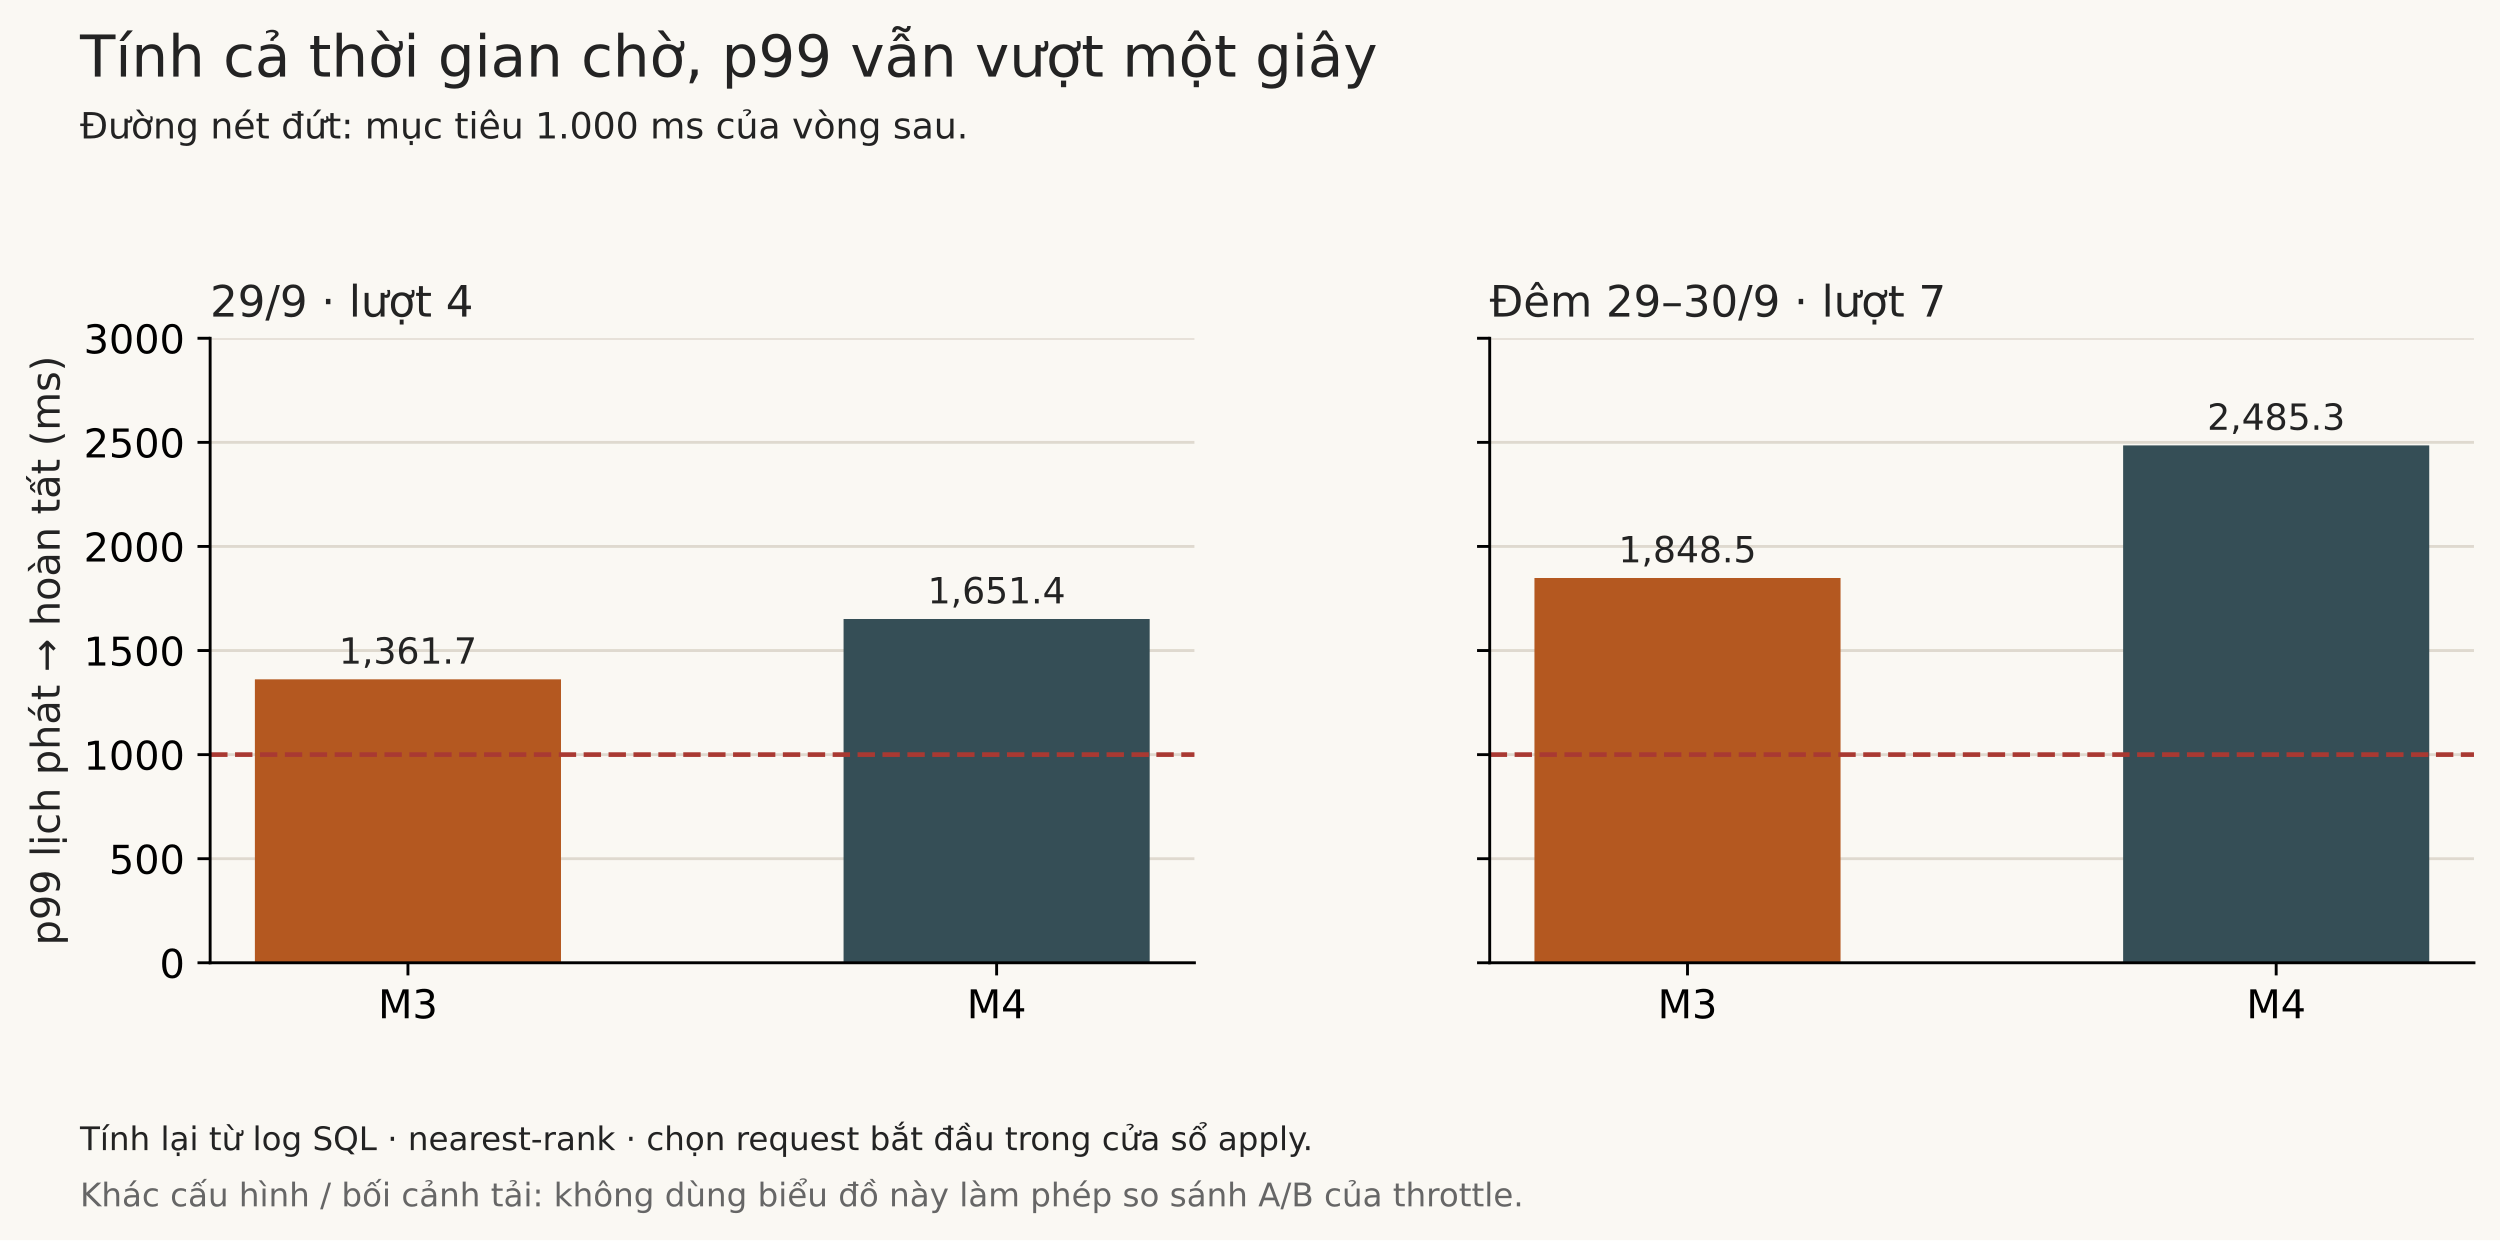
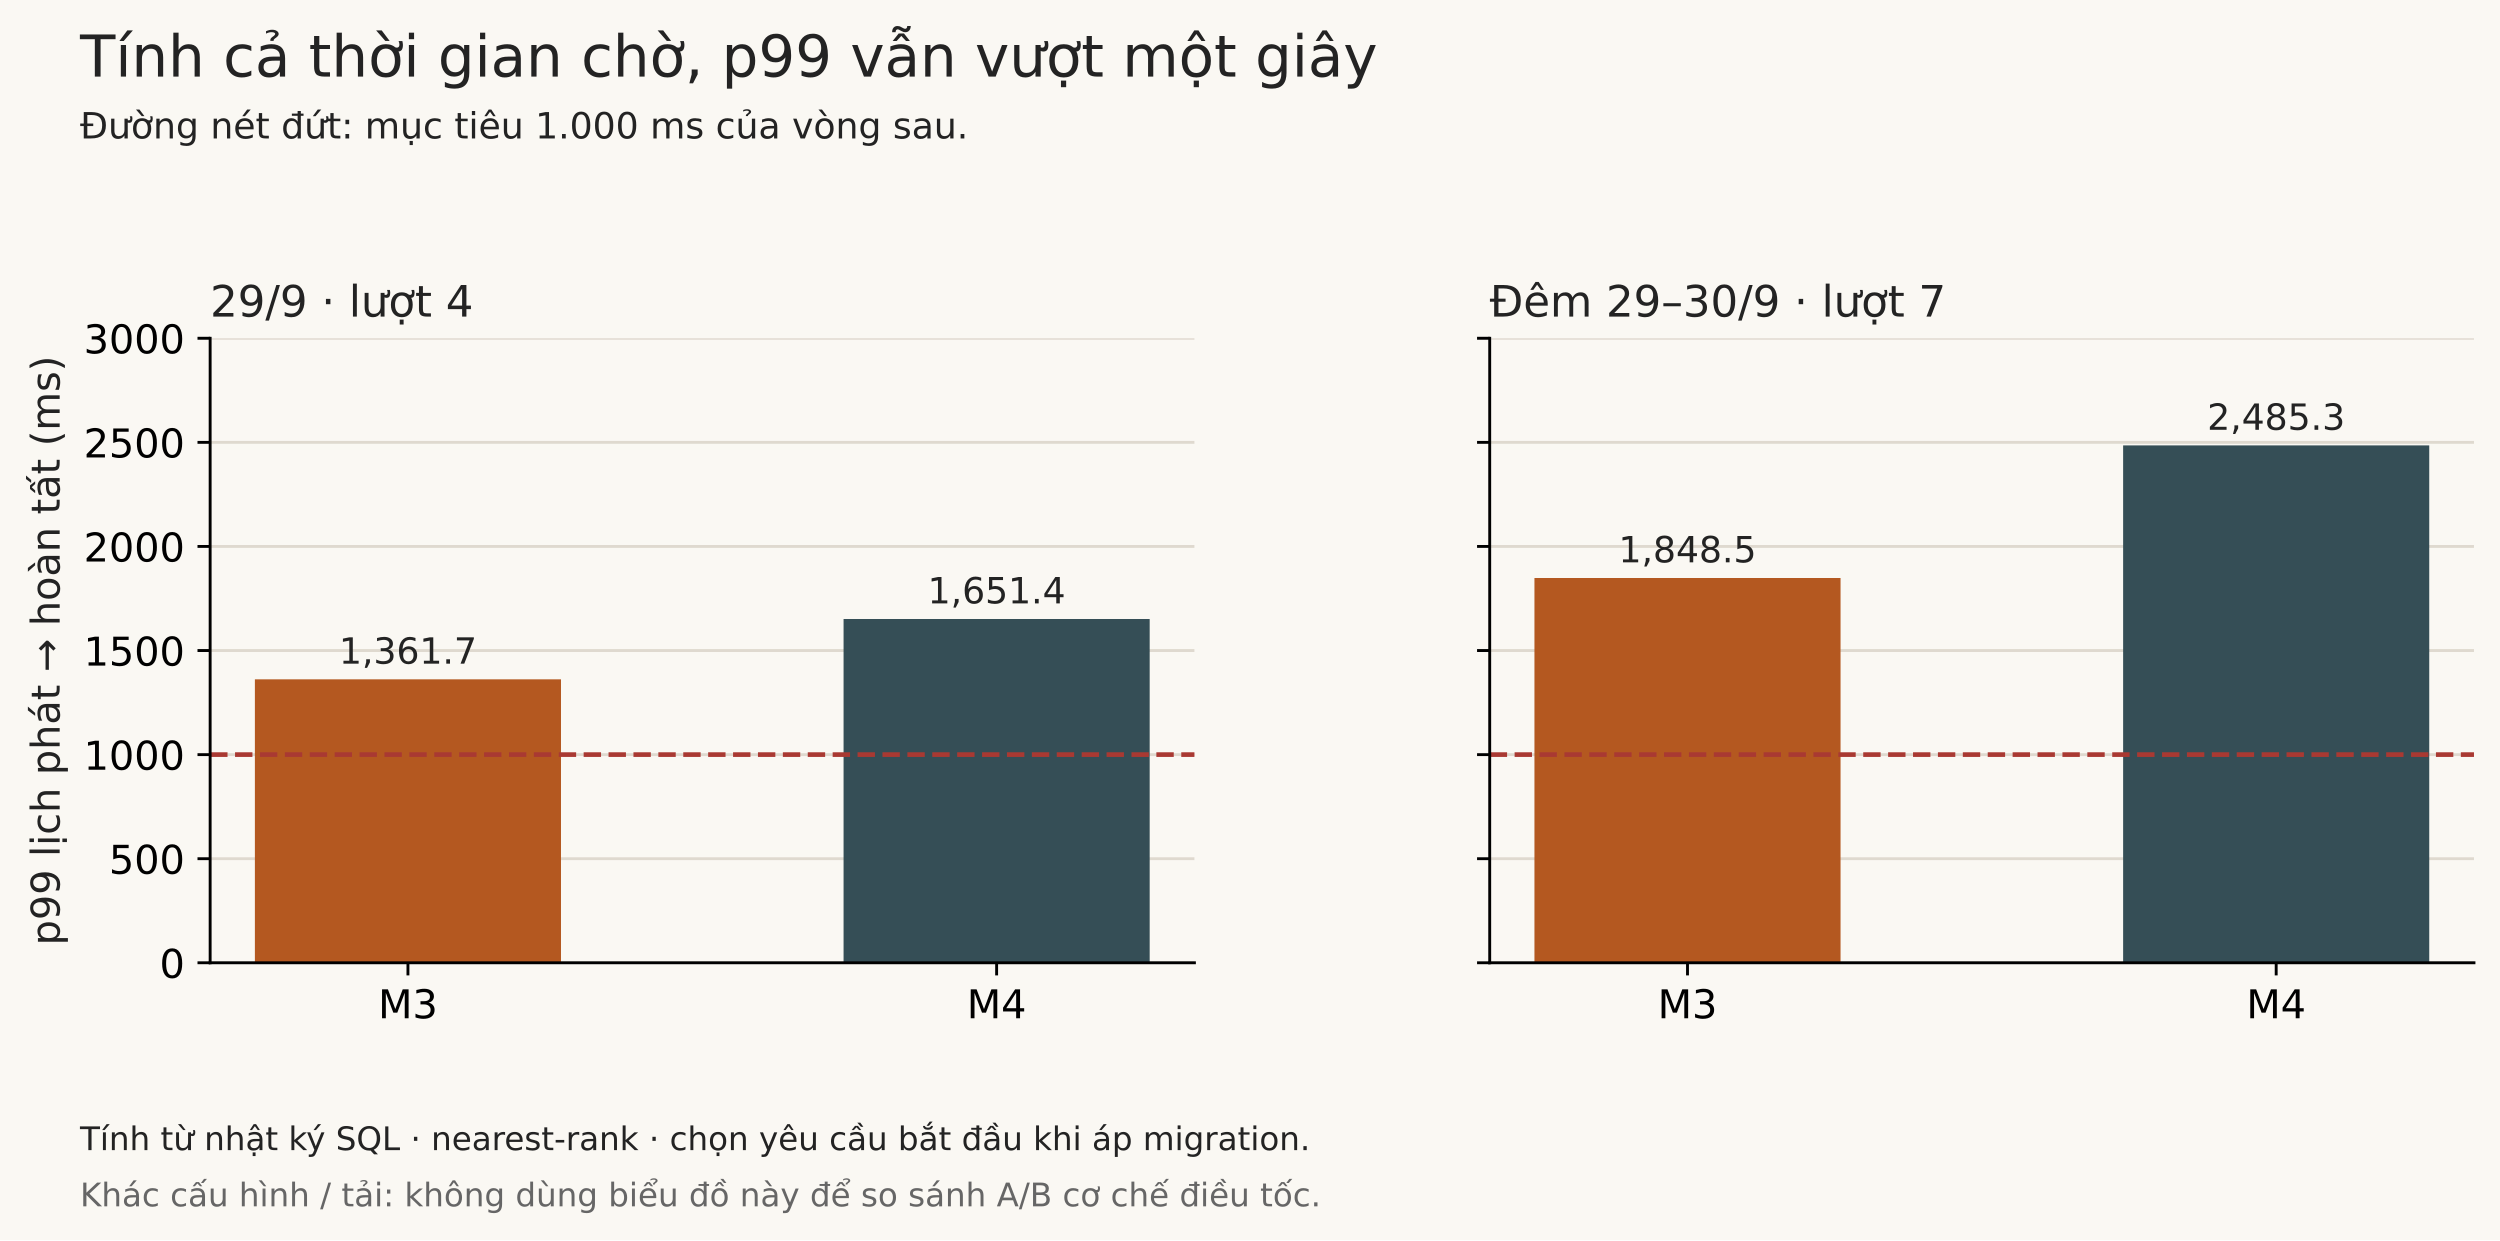
<svg xmlns="http://www.w3.org/2000/svg" xmlns:xlink="http://www.w3.org/1999/xlink" width="691.746pt" height="343.154pt" viewBox="0 0 691.746 343.154" version="1.1">
  <defs>
    <style type="text/css">*{stroke-linejoin: round; stroke-linecap: butt}</style>
  </defs>
  <g id="figure_1">
    <g id="patch_1">
-       <path d="M 0 343.154  L 691.746 343.154  L 691.746 -0  L 0 -0  z " style="fill: #faf8f3" />
+       <path d="M 0 343.154 L 691.746 343.154 L 691.746 -0 L 0 -0 z " style="fill: #faf8f3" />
    </g>
    <g id="axes_1">
      <g id="patch_2">
-         <path d="M 58.146 266.4  L 330.494 266.4  L 330.494 93.6  L 58.146 93.6  z " style="fill: #faf8f3" />
+         <path d="M 58.146 266.4 L 330.494 266.4 L 330.494 93.6 L 58.146 93.6 z " style="fill: #faf8f3" />
      </g>
      <g id="matplotlib.axis_1">
        <g id="xtick_1">
          <g id="line2d_1">
            <defs>
-               <path id="m92a89f9622" d="M 0 0  L 0 3.5  " style="stroke: #000000; stroke-width: 0.8" />
+               <path id="m0f8a3e6636" d="M 0 0 L 0 3.5 " style="stroke: #000000; stroke-width: 0.8" />
            </defs>
            <g>
-               <use xlink:href="#m92a89f9622" x="112.877" y="266.4" style="stroke: #000000; stroke-width: 0.8" />
+               <use xlink:href="#m0f8a3e6636" x="112.877" y="266.4" style="stroke: #000000; stroke-width: 0.8" />
            </g>
          </g>
          <g id="text_1">
            <text style="font-size: 11px; font-family: 'DejaVu Sans'; text-anchor: middle" x="112.877" y="281.757" transform="rotate(-0 112.8765 281.7574)">M3</text>
          </g>
        </g>
        <g id="xtick_2">
          <g id="line2d_2">
            <g>
-               <use xlink:href="#m92a89f9622" x="275.764" y="266.4" style="stroke: #000000; stroke-width: 0.8" />
+               <use xlink:href="#m0f8a3e6636" x="275.764" y="266.4" style="stroke: #000000; stroke-width: 0.8" />
            </g>
          </g>
          <g id="text_2">
            <text style="font-size: 11px; font-family: 'DejaVu Sans'; text-anchor: middle" x="275.764" y="281.757" transform="rotate(-0 275.764 281.7574)">M4</text>
          </g>
        </g>
      </g>
      <g id="matplotlib.axis_2">
        <g id="ytick_1">
          <g id="line2d_3">
-             <path d="M 58.146 266.4  L 330.494 266.4  " clip-path="url(#pc567ae4591)" style="fill: none; stroke: #dfd9cf; stroke-width: 0.8; stroke-linecap: square" />
+             <path d="M 58.146 266.4 L 330.494 266.4 " clip-path="url(#p926e802fef)" style="fill: none; stroke: #dfd9cf; stroke-width: 0.8; stroke-linecap: square" />
          </g>
          <g id="line2d_4">
            <defs>
-               <path id="m52563db8f1" d="M 0 0  L -3.5 0  " style="stroke: #000000; stroke-width: 0.8" />
+               <path id="maf99561906" d="M 0 0 L -3.5 0 " style="stroke: #000000; stroke-width: 0.8" />
            </defs>
            <g>
-               <use xlink:href="#m52563db8f1" x="58.146" y="266.4" style="stroke: #000000; stroke-width: 0.8" />
+               <use xlink:href="#maf99561906" x="58.146" y="266.4" style="stroke: #000000; stroke-width: 0.8" />
            </g>
          </g>
          <g id="text_3">
            <text style="font-size: 11px; font-family: 'DejaVu Sans'; text-anchor: end" x="51.146" y="270.579" transform="rotate(-0 51.14633 270.5787)">0</text>
          </g>
        </g>
        <g id="ytick_2">
          <g id="line2d_5">
-             <path d="M 58.146 237.6  L 330.494 237.6  " clip-path="url(#pc567ae4591)" style="fill: none; stroke: #dfd9cf; stroke-width: 0.8; stroke-linecap: square" />
+             <path d="M 58.146 237.6 L 330.494 237.6 " clip-path="url(#p926e802fef)" style="fill: none; stroke: #dfd9cf; stroke-width: 0.8; stroke-linecap: square" />
          </g>
          <g id="line2d_6">
            <g>
-               <use xlink:href="#m52563db8f1" x="58.146" y="237.6" style="stroke: #000000; stroke-width: 0.8" />
+               <use xlink:href="#maf99561906" x="58.146" y="237.6" style="stroke: #000000; stroke-width: 0.8" />
            </g>
          </g>
          <g id="text_4">
            <text style="font-size: 11px; font-family: 'DejaVu Sans'; text-anchor: end" x="51.146" y="241.779" transform="rotate(-0 51.14633 241.7787)">500</text>
          </g>
        </g>
        <g id="ytick_3">
          <g id="line2d_7">
-             <path d="M 58.146 208.8  L 330.494 208.8  " clip-path="url(#pc567ae4591)" style="fill: none; stroke: #dfd9cf; stroke-width: 0.8; stroke-linecap: square" />
+             <path d="M 58.146 208.8 L 330.494 208.8 " clip-path="url(#p926e802fef)" style="fill: none; stroke: #dfd9cf; stroke-width: 0.8; stroke-linecap: square" />
          </g>
          <g id="line2d_8">
            <g>
-               <use xlink:href="#m52563db8f1" x="58.146" y="208.8" style="stroke: #000000; stroke-width: 0.8" />
+               <use xlink:href="#maf99561906" x="58.146" y="208.8" style="stroke: #000000; stroke-width: 0.8" />
            </g>
          </g>
          <g id="text_5">
            <text style="font-size: 11px; font-family: 'DejaVu Sans'; text-anchor: end" x="51.146" y="212.979" transform="rotate(-0 51.14633 212.9787)">1000</text>
          </g>
        </g>
        <g id="ytick_4">
          <g id="line2d_9">
-             <path d="M 58.146 180  L 330.494 180  " clip-path="url(#pc567ae4591)" style="fill: none; stroke: #dfd9cf; stroke-width: 0.8; stroke-linecap: square" />
+             <path d="M 58.146 180 L 330.494 180 " clip-path="url(#p926e802fef)" style="fill: none; stroke: #dfd9cf; stroke-width: 0.8; stroke-linecap: square" />
          </g>
          <g id="line2d_10">
            <g>
-               <use xlink:href="#m52563db8f1" x="58.146" y="180" style="stroke: #000000; stroke-width: 0.8" />
+               <use xlink:href="#maf99561906" x="58.146" y="180" style="stroke: #000000; stroke-width: 0.8" />
            </g>
          </g>
          <g id="text_6">
            <text style="font-size: 11px; font-family: 'DejaVu Sans'; text-anchor: end" x="51.146" y="184.179" transform="rotate(-0 51.14633 184.1787)">1500</text>
          </g>
        </g>
        <g id="ytick_5">
          <g id="line2d_11">
-             <path d="M 58.146 151.2  L 330.494 151.2  " clip-path="url(#pc567ae4591)" style="fill: none; stroke: #dfd9cf; stroke-width: 0.8; stroke-linecap: square" />
+             <path d="M 58.146 151.2 L 330.494 151.2 " clip-path="url(#p926e802fef)" style="fill: none; stroke: #dfd9cf; stroke-width: 0.8; stroke-linecap: square" />
          </g>
          <g id="line2d_12">
            <g>
-               <use xlink:href="#m52563db8f1" x="58.146" y="151.2" style="stroke: #000000; stroke-width: 0.8" />
+               <use xlink:href="#maf99561906" x="58.146" y="151.2" style="stroke: #000000; stroke-width: 0.8" />
            </g>
          </g>
          <g id="text_7">
            <text style="font-size: 11px; font-family: 'DejaVu Sans'; text-anchor: end" x="51.146" y="155.379" transform="rotate(-0 51.14633 155.3787)">2000</text>
          </g>
        </g>
        <g id="ytick_6">
          <g id="line2d_13">
-             <path d="M 58.146 122.4  L 330.494 122.4  " clip-path="url(#pc567ae4591)" style="fill: none; stroke: #dfd9cf; stroke-width: 0.8; stroke-linecap: square" />
+             <path d="M 58.146 122.4 L 330.494 122.4 " clip-path="url(#p926e802fef)" style="fill: none; stroke: #dfd9cf; stroke-width: 0.8; stroke-linecap: square" />
          </g>
          <g id="line2d_14">
            <g>
-               <use xlink:href="#m52563db8f1" x="58.146" y="122.4" style="stroke: #000000; stroke-width: 0.8" />
+               <use xlink:href="#maf99561906" x="58.146" y="122.4" style="stroke: #000000; stroke-width: 0.8" />
            </g>
          </g>
          <g id="text_8">
            <text style="font-size: 11px; font-family: 'DejaVu Sans'; text-anchor: end" x="51.146" y="126.579" transform="rotate(-0 51.14633 126.5787)">2500</text>
          </g>
        </g>
        <g id="ytick_7">
          <g id="line2d_15">
-             <path d="M 58.146 93.6  L 330.494 93.6  " clip-path="url(#pc567ae4591)" style="fill: none; stroke: #dfd9cf; stroke-width: 0.8; stroke-linecap: square" />
+             <path d="M 58.146 93.6 L 330.494 93.6 " clip-path="url(#p926e802fef)" style="fill: none; stroke: #dfd9cf; stroke-width: 0.8; stroke-linecap: square" />
          </g>
          <g id="line2d_16">
            <g>
-               <use xlink:href="#m52563db8f1" x="58.146" y="93.6" style="stroke: #000000; stroke-width: 0.8" />
+               <use xlink:href="#maf99561906" x="58.146" y="93.6" style="stroke: #000000; stroke-width: 0.8" />
            </g>
          </g>
          <g id="text_9">
            <text style="font-size: 11px; font-family: 'DejaVu Sans'; text-anchor: end" x="51.146" y="97.779" transform="rotate(-0 51.14633 97.77871)">3000</text>
          </g>
        </g>
        <g id="text_10">
          <text style="font-size: 11px; font-family: 'DejaVu Sans'; text-anchor: middle; fill: #232323" x="16.509" y="180" transform="rotate(-90 16.50875 180)">p99 lịch phát → hoàn tất (ms)</text>
        </g>
      </g>
      <g id="patch_3">
-         <path d="M 70.526 266.4  L 155.227 266.4  L 155.227 187.966  L 70.526 187.966  z " clip-path="url(#pc567ae4591)" style="fill: #b45820" />
+         <path d="M 70.526 266.4 L 155.227 266.4 L 155.227 187.966 L 70.526 187.966 z " clip-path="url(#p926e802fef)" style="fill: #b45820" />
      </g>
      <g id="patch_4">
-         <path d="M 233.413 266.4  L 318.115 266.4  L 318.115 171.28  L 233.413 171.28  z " clip-path="url(#pc567ae4591)" style="fill: #354e56" />
+         <path d="M 233.413 266.4 L 318.115 266.4 L 318.115 171.28 L 233.413 171.28 z " clip-path="url(#p926e802fef)" style="fill: #354e56" />
      </g>
      <g id="line2d_17">
-         <path d="M 58.146 208.8  L 330.494 208.8  " clip-path="url(#pc567ae4591)" style="fill: none; stroke-dasharray: 4.81,2.08; stroke-dashoffset: 0; stroke: #a93932; stroke-width: 1.3" />
+         <path d="M 58.146 208.8 L 330.494 208.8 " clip-path="url(#p926e802fef)" style="fill: none; stroke-dasharray: 4.81,2.08; stroke-dashoffset: 0; stroke: #a93932; stroke-width: 1.3" />
      </g>
      <g id="patch_5">
-         <path d="M 58.146 266.4  L 58.146 93.6  " style="fill: none; stroke: #000000; stroke-width: 0.8; stroke-linejoin: miter; stroke-linecap: square" />
+         <path d="M 58.146 266.4 L 58.146 93.6 " style="fill: none; stroke: #000000; stroke-width: 0.8; stroke-linejoin: miter; stroke-linecap: square" />
      </g>
      <g id="patch_6">
-         <path d="M 58.146 266.4  L 330.494 266.4  " style="fill: none; stroke: #000000; stroke-width: 0.8; stroke-linejoin: miter; stroke-linecap: square" />
+         <path d="M 58.146 266.4 L 330.494 266.4 " style="fill: none; stroke: #000000; stroke-width: 0.8; stroke-linejoin: miter; stroke-linecap: square" />
      </g>
      <g id="text_11">
        <text style="font-size: 10px; font-family: 'DejaVu Sans'; text-anchor: middle; fill: #232323" x="112.877" y="183.646" transform="rotate(-0 112.8765 183.6457)">1,361.7</text>
      </g>
      <g id="text_12">
        <text style="font-size: 10px; font-family: 'DejaVu Sans'; text-anchor: middle; fill: #232323" x="275.764" y="166.96" transform="rotate(-0 275.764 166.9603)">1,651.4</text>
      </g>
      <g id="text_13">
        <text style="font-size: 12px; font-family: 'DejaVu Sans'; text-anchor: start; fill: #232323" x="58.146" y="87.6" transform="rotate(-0 58.14633 87.6)">29/9 · lượt 4</text>
      </g>
    </g>
    <g id="axes_2">
      <g id="patch_7">
-         <path d="M 412.199 266.4  L 684.546 266.4  L 684.546 93.6  L 412.199 93.6  z " style="fill: #faf8f3" />
+         <path d="M 412.199 266.4 L 684.546 266.4 L 684.546 93.6 L 412.199 93.6 z " style="fill: #faf8f3" />
      </g>
      <g id="matplotlib.axis_3">
        <g id="xtick_3">
          <g id="line2d_18">
            <g>
-               <use xlink:href="#m92a89f9622" x="466.929" y="266.4" style="stroke: #000000; stroke-width: 0.8" />
+               <use xlink:href="#m0f8a3e6636" x="466.929" y="266.4" style="stroke: #000000; stroke-width: 0.8" />
            </g>
          </g>
          <g id="text_14">
            <text style="font-size: 11px; font-family: 'DejaVu Sans'; text-anchor: middle" x="466.929" y="281.757" transform="rotate(-0 466.9287 281.7574)">M3</text>
          </g>
        </g>
        <g id="xtick_4">
          <g id="line2d_19">
            <g>
-               <use xlink:href="#m92a89f9622" x="629.816" y="266.4" style="stroke: #000000; stroke-width: 0.8" />
+               <use xlink:href="#m0f8a3e6636" x="629.816" y="266.4" style="stroke: #000000; stroke-width: 0.8" />
            </g>
          </g>
          <g id="text_15">
            <text style="font-size: 11px; font-family: 'DejaVu Sans'; text-anchor: middle" x="629.816" y="281.757" transform="rotate(-0 629.8161 281.7574)">M4</text>
          </g>
        </g>
      </g>
      <g id="matplotlib.axis_4">
        <g id="ytick_8">
          <g id="line2d_20">
-             <path d="M 412.199 266.4  L 684.546 266.4  " clip-path="url(#p567996c9bb)" style="fill: none; stroke: #dfd9cf; stroke-width: 0.8; stroke-linecap: square" />
+             <path d="M 412.199 266.4 L 684.546 266.4 " clip-path="url(#p9a9afb515d)" style="fill: none; stroke: #dfd9cf; stroke-width: 0.8; stroke-linecap: square" />
          </g>
          <g id="line2d_21">
            <g>
-               <use xlink:href="#m52563db8f1" x="412.199" y="266.4" style="stroke: #000000; stroke-width: 0.8" />
+               <use xlink:href="#maf99561906" x="412.199" y="266.4" style="stroke: #000000; stroke-width: 0.8" />
            </g>
          </g>
        </g>
        <g id="ytick_9">
          <g id="line2d_22">
-             <path d="M 412.199 237.6  L 684.546 237.6  " clip-path="url(#p567996c9bb)" style="fill: none; stroke: #dfd9cf; stroke-width: 0.8; stroke-linecap: square" />
+             <path d="M 412.199 237.6 L 684.546 237.6 " clip-path="url(#p9a9afb515d)" style="fill: none; stroke: #dfd9cf; stroke-width: 0.8; stroke-linecap: square" />
          </g>
          <g id="line2d_23">
            <g>
-               <use xlink:href="#m52563db8f1" x="412.199" y="237.6" style="stroke: #000000; stroke-width: 0.8" />
+               <use xlink:href="#maf99561906" x="412.199" y="237.6" style="stroke: #000000; stroke-width: 0.8" />
            </g>
          </g>
        </g>
        <g id="ytick_10">
          <g id="line2d_24">
-             <path d="M 412.199 208.8  L 684.546 208.8  " clip-path="url(#p567996c9bb)" style="fill: none; stroke: #dfd9cf; stroke-width: 0.8; stroke-linecap: square" />
+             <path d="M 412.199 208.8 L 684.546 208.8 " clip-path="url(#p9a9afb515d)" style="fill: none; stroke: #dfd9cf; stroke-width: 0.8; stroke-linecap: square" />
          </g>
          <g id="line2d_25">
            <g>
-               <use xlink:href="#m52563db8f1" x="412.199" y="208.8" style="stroke: #000000; stroke-width: 0.8" />
+               <use xlink:href="#maf99561906" x="412.199" y="208.8" style="stroke: #000000; stroke-width: 0.8" />
            </g>
          </g>
        </g>
        <g id="ytick_11">
          <g id="line2d_26">
-             <path d="M 412.199 180  L 684.546 180  " clip-path="url(#p567996c9bb)" style="fill: none; stroke: #dfd9cf; stroke-width: 0.8; stroke-linecap: square" />
+             <path d="M 412.199 180 L 684.546 180 " clip-path="url(#p9a9afb515d)" style="fill: none; stroke: #dfd9cf; stroke-width: 0.8; stroke-linecap: square" />
          </g>
          <g id="line2d_27">
            <g>
-               <use xlink:href="#m52563db8f1" x="412.199" y="180" style="stroke: #000000; stroke-width: 0.8" />
+               <use xlink:href="#maf99561906" x="412.199" y="180" style="stroke: #000000; stroke-width: 0.8" />
            </g>
          </g>
        </g>
        <g id="ytick_12">
          <g id="line2d_28">
-             <path d="M 412.199 151.2  L 684.546 151.2  " clip-path="url(#p567996c9bb)" style="fill: none; stroke: #dfd9cf; stroke-width: 0.8; stroke-linecap: square" />
+             <path d="M 412.199 151.2 L 684.546 151.2 " clip-path="url(#p9a9afb515d)" style="fill: none; stroke: #dfd9cf; stroke-width: 0.8; stroke-linecap: square" />
          </g>
          <g id="line2d_29">
            <g>
-               <use xlink:href="#m52563db8f1" x="412.199" y="151.2" style="stroke: #000000; stroke-width: 0.8" />
+               <use xlink:href="#maf99561906" x="412.199" y="151.2" style="stroke: #000000; stroke-width: 0.8" />
            </g>
          </g>
        </g>
        <g id="ytick_13">
          <g id="line2d_30">
-             <path d="M 412.199 122.4  L 684.546 122.4  " clip-path="url(#p567996c9bb)" style="fill: none; stroke: #dfd9cf; stroke-width: 0.8; stroke-linecap: square" />
+             <path d="M 412.199 122.4 L 684.546 122.4 " clip-path="url(#p9a9afb515d)" style="fill: none; stroke: #dfd9cf; stroke-width: 0.8; stroke-linecap: square" />
          </g>
          <g id="line2d_31">
            <g>
-               <use xlink:href="#m52563db8f1" x="412.199" y="122.4" style="stroke: #000000; stroke-width: 0.8" />
+               <use xlink:href="#maf99561906" x="412.199" y="122.4" style="stroke: #000000; stroke-width: 0.8" />
            </g>
          </g>
        </g>
        <g id="ytick_14">
          <g id="line2d_32">
-             <path d="M 412.199 93.6  L 684.546 93.6  " clip-path="url(#p567996c9bb)" style="fill: none; stroke: #dfd9cf; stroke-width: 0.8; stroke-linecap: square" />
+             <path d="M 412.199 93.6 L 684.546 93.6 " clip-path="url(#p9a9afb515d)" style="fill: none; stroke: #dfd9cf; stroke-width: 0.8; stroke-linecap: square" />
          </g>
          <g id="line2d_33">
            <g>
-               <use xlink:href="#m52563db8f1" x="412.199" y="93.6" style="stroke: #000000; stroke-width: 0.8" />
+               <use xlink:href="#maf99561906" x="412.199" y="93.6" style="stroke: #000000; stroke-width: 0.8" />
            </g>
          </g>
        </g>
      </g>
      <g id="patch_8">
-         <path d="M 424.578 266.4  L 509.279 266.4  L 509.279 159.928  L 424.578 159.928  z " clip-path="url(#p567996c9bb)" style="fill: #b45820" />
+         <path d="M 424.578 266.4 L 509.279 266.4 L 509.279 159.928 L 424.578 159.928 z " clip-path="url(#p9a9afb515d)" style="fill: #b45820" />
      </g>
      <g id="patch_9">
-         <path d="M 587.465 266.4  L 672.167 266.4  L 672.167 123.247  L 587.465 123.247  z " clip-path="url(#p567996c9bb)" style="fill: #354e56" />
+         <path d="M 587.465 266.4 L 672.167 266.4 L 672.167 123.247 L 587.465 123.247 z " clip-path="url(#p9a9afb515d)" style="fill: #354e56" />
      </g>
      <g id="line2d_34">
-         <path d="M 412.199 208.8  L 684.546 208.8  " clip-path="url(#p567996c9bb)" style="fill: none; stroke-dasharray: 4.81,2.08; stroke-dashoffset: 0; stroke: #a93932; stroke-width: 1.3" />
+         <path d="M 412.199 208.8 L 684.546 208.8 " clip-path="url(#p9a9afb515d)" style="fill: none; stroke-dasharray: 4.81,2.08; stroke-dashoffset: 0; stroke: #a93932; stroke-width: 1.3" />
      </g>
      <g id="patch_10">
-         <path d="M 412.199 266.4  L 412.199 93.6  " style="fill: none; stroke: #000000; stroke-width: 0.8; stroke-linejoin: miter; stroke-linecap: square" />
+         <path d="M 412.199 266.4 L 412.199 93.6 " style="fill: none; stroke: #000000; stroke-width: 0.8; stroke-linejoin: miter; stroke-linecap: square" />
      </g>
      <g id="patch_11">
-         <path d="M 412.199 266.4  L 684.546 266.4  " style="fill: none; stroke: #000000; stroke-width: 0.8; stroke-linejoin: miter; stroke-linecap: square" />
+         <path d="M 412.199 266.4 L 684.546 266.4 " style="fill: none; stroke: #000000; stroke-width: 0.8; stroke-linejoin: miter; stroke-linecap: square" />
      </g>
      <g id="text_16">
        <text style="font-size: 10px; font-family: 'DejaVu Sans'; text-anchor: middle; fill: #232323" x="466.929" y="155.608" transform="rotate(-0 466.9287 155.6076)">1,848.5</text>
      </g>
      <g id="text_17">
        <text style="font-size: 10px; font-family: 'DejaVu Sans'; text-anchor: middle; fill: #232323" x="629.816" y="118.927" transform="rotate(-0 629.8161 118.9275)">2,485.3</text>
      </g>
      <g id="text_18">
        <text style="font-size: 12px; font-family: 'DejaVu Sans'; text-anchor: start; fill: #232323" x="412.199" y="87.6" transform="rotate(-0 412.1985 87.6)">Đêm 29–30/9 · lượt 7</text>
      </g>
    </g>
    <g id="text_19">
      <text style="font-size: 16px; font-family: 'DejaVu Sans'; text-anchor: start; fill: #232323" x="22.146" y="21.2" transform="rotate(-0 22.14633 21.2)">Tính cả thời gian chờ, p99 vẫn vượt một giây</text>
    </g>
    <g id="text_20">
      <text style="font-size: 10px; font-family: 'DejaVu Sans'; text-anchor: start; fill: #232323" x="22.146" y="38.304" transform="rotate(-0 22.14633 38.304)">Đường nét đứt: mục tiêu 1.000 ms của vòng sau.</text>
    </g>
    <g id="text_21">
-       <text style="font-size: 9px; font-family: 'DejaVu Sans'; text-anchor: start; fill: #232323" x="22.146" y="318.24" transform="rotate(-0 22.14633 318.24)">Tính lại từ log SQL · nearest-rank · chọn request bắt đầu trong cửa sổ apply.</text>
+       <text style="font-size: 9px; font-family: 'DejaVu Sans'; text-anchor: start; fill: #232323" x="22.146" y="318.24" transform="rotate(-0 22.14633 318.24)">Tính từ nhật ký SQL · nearest-rank · chọn yêu cầu bắt đầu khi áp migration.</text>
    </g>
    <g id="text_22">
-       <text style="font-size: 9px; font-family: 'DejaVu Sans'; text-anchor: start; fill: #666666" x="22.146" y="333.792" transform="rotate(-0 22.14633 333.792)">Khác cấu hình / bối cảnh tải: không dùng biểu đồ này làm phép so sánh A/B của throttle.</text>
+       <text style="font-size: 9px; font-family: 'DejaVu Sans'; text-anchor: start; fill: #666666" x="22.146" y="333.792" transform="rotate(-0 22.14633 333.792)">Khác cấu hình / tải: không dùng biểu đồ này để so sánh A/B cơ chế điều tốc.</text>
    </g>
  </g>
  <defs>
-     <clipPath id="pc567ae4591">
+     <clipPath id="p926e802fef">
      <rect x="58.146" y="93.6" width="272.348" height="172.8" />
    </clipPath>
-     <clipPath id="p567996c9bb">
+     <clipPath id="p9a9afb515d">
      <rect x="412.199" y="93.6" width="272.348" height="172.8" />
    </clipPath>
  </defs>
</svg>
